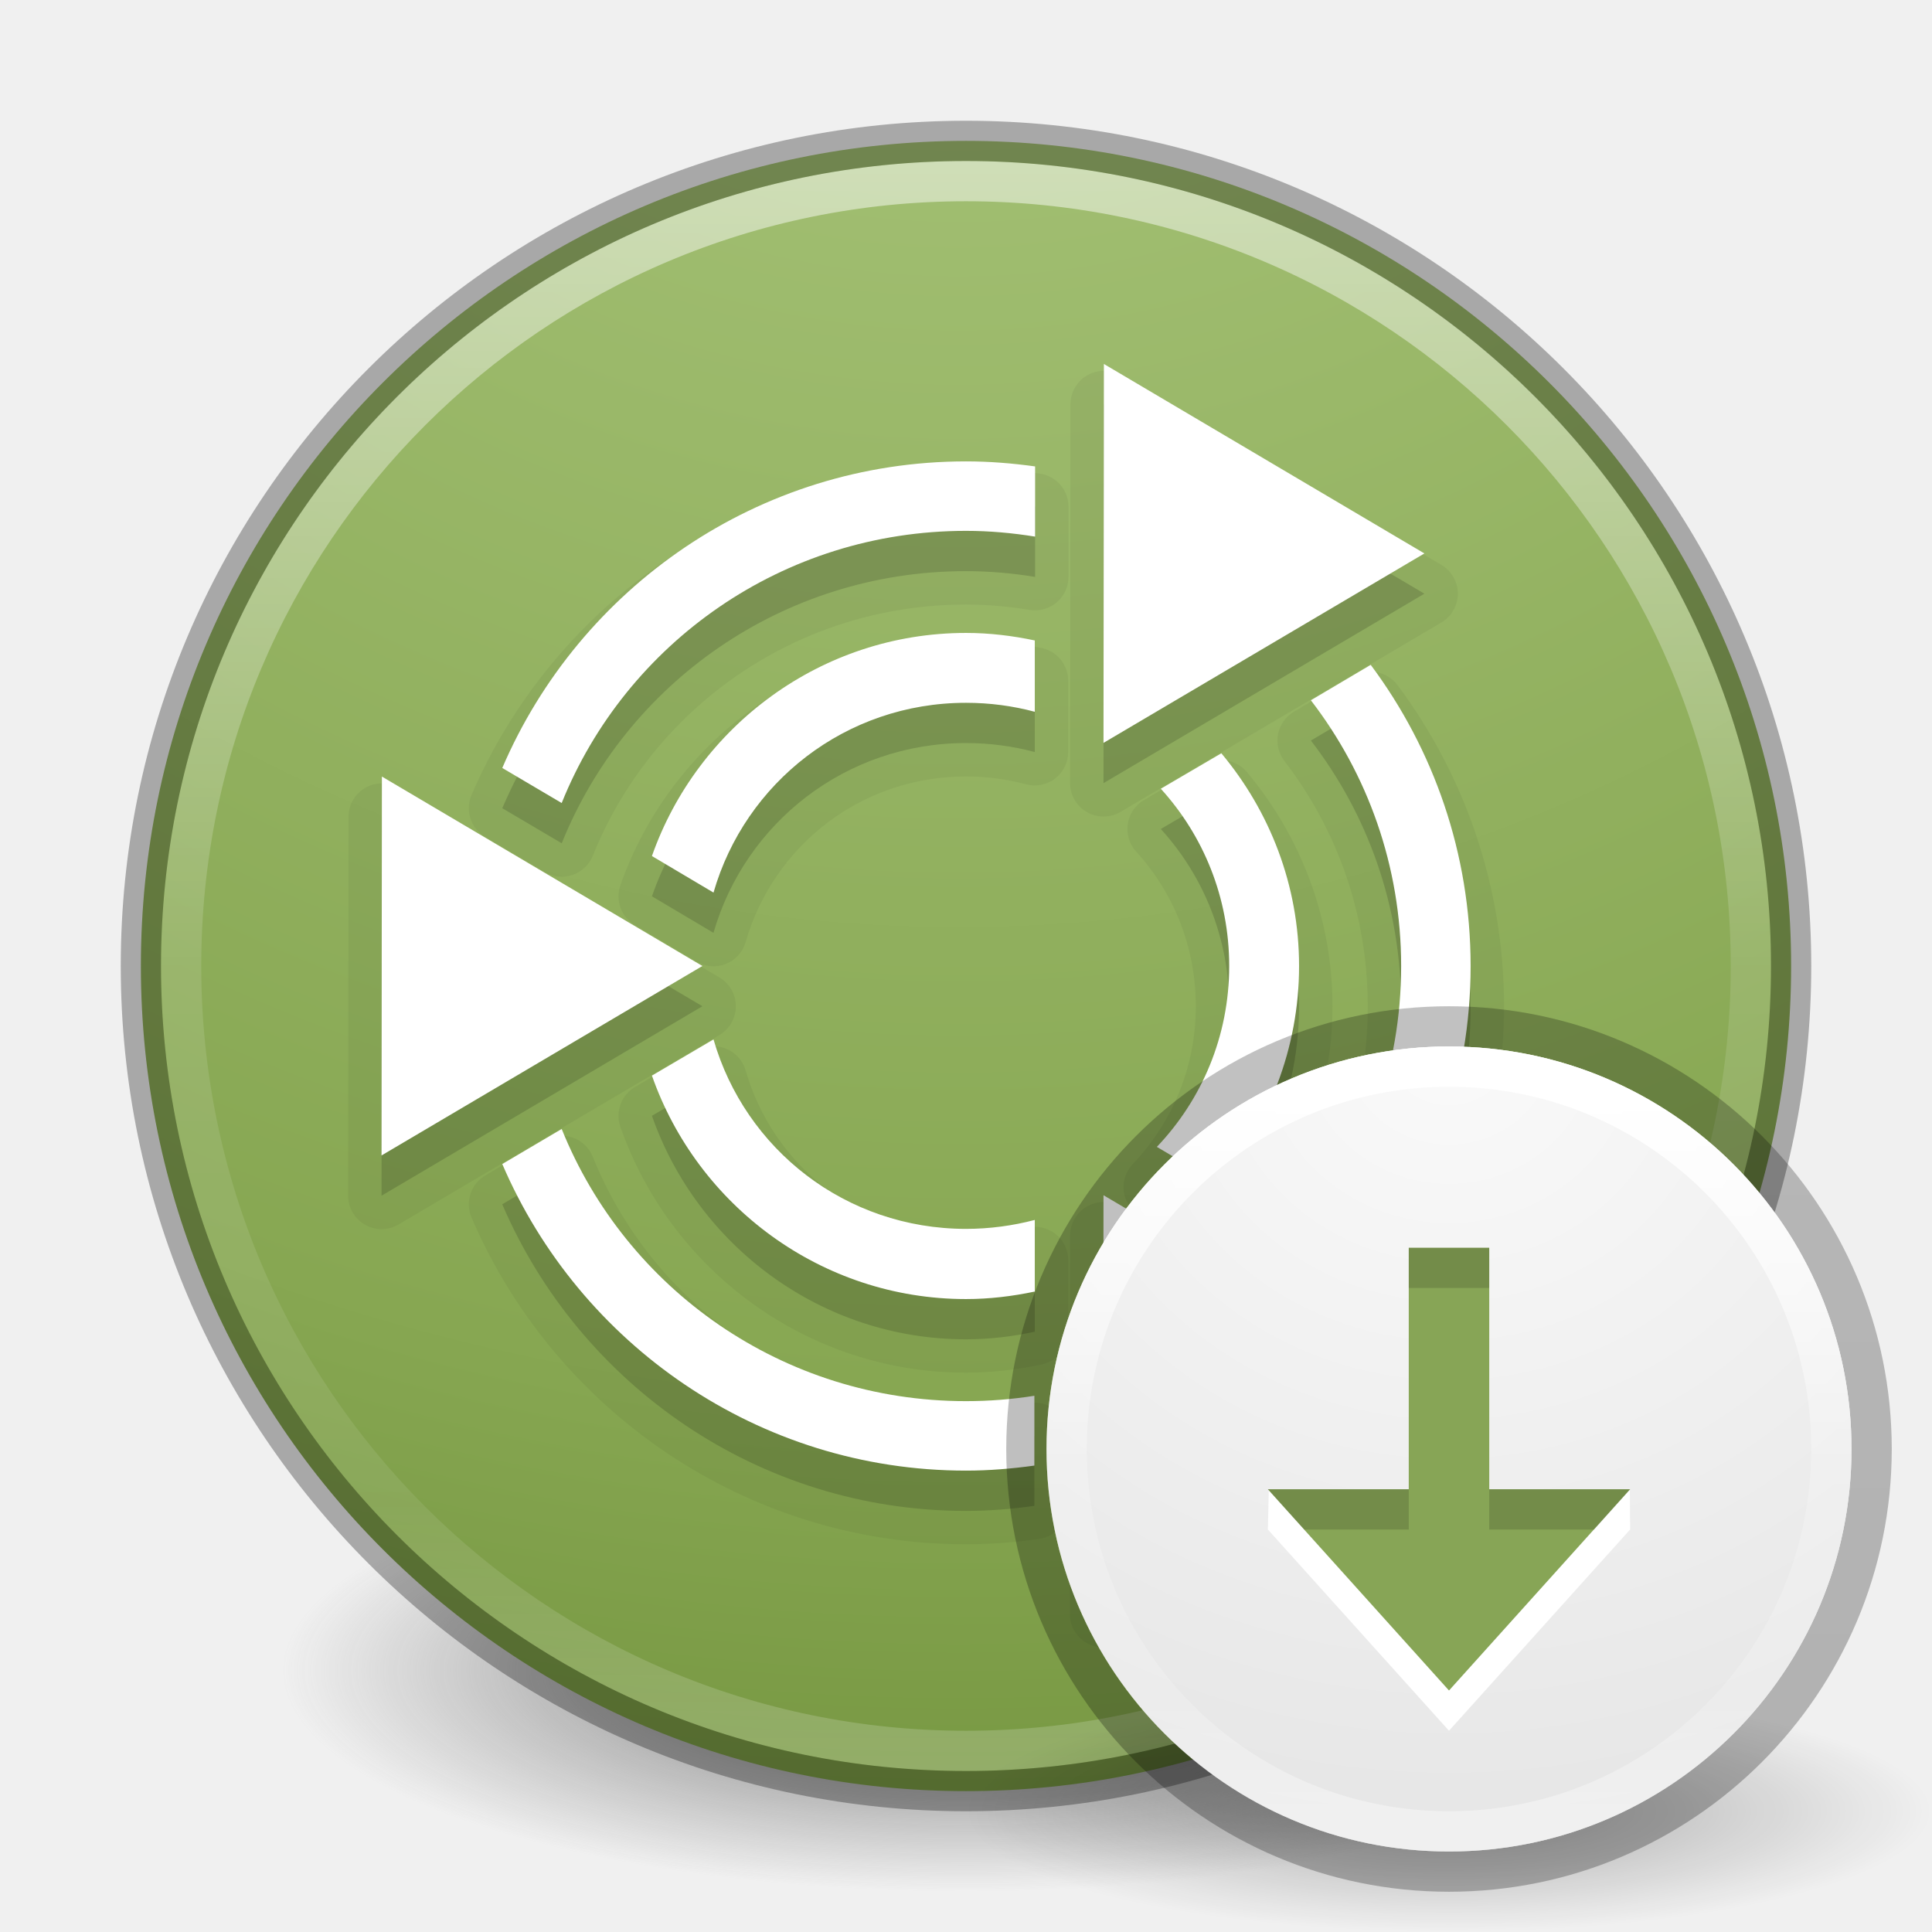
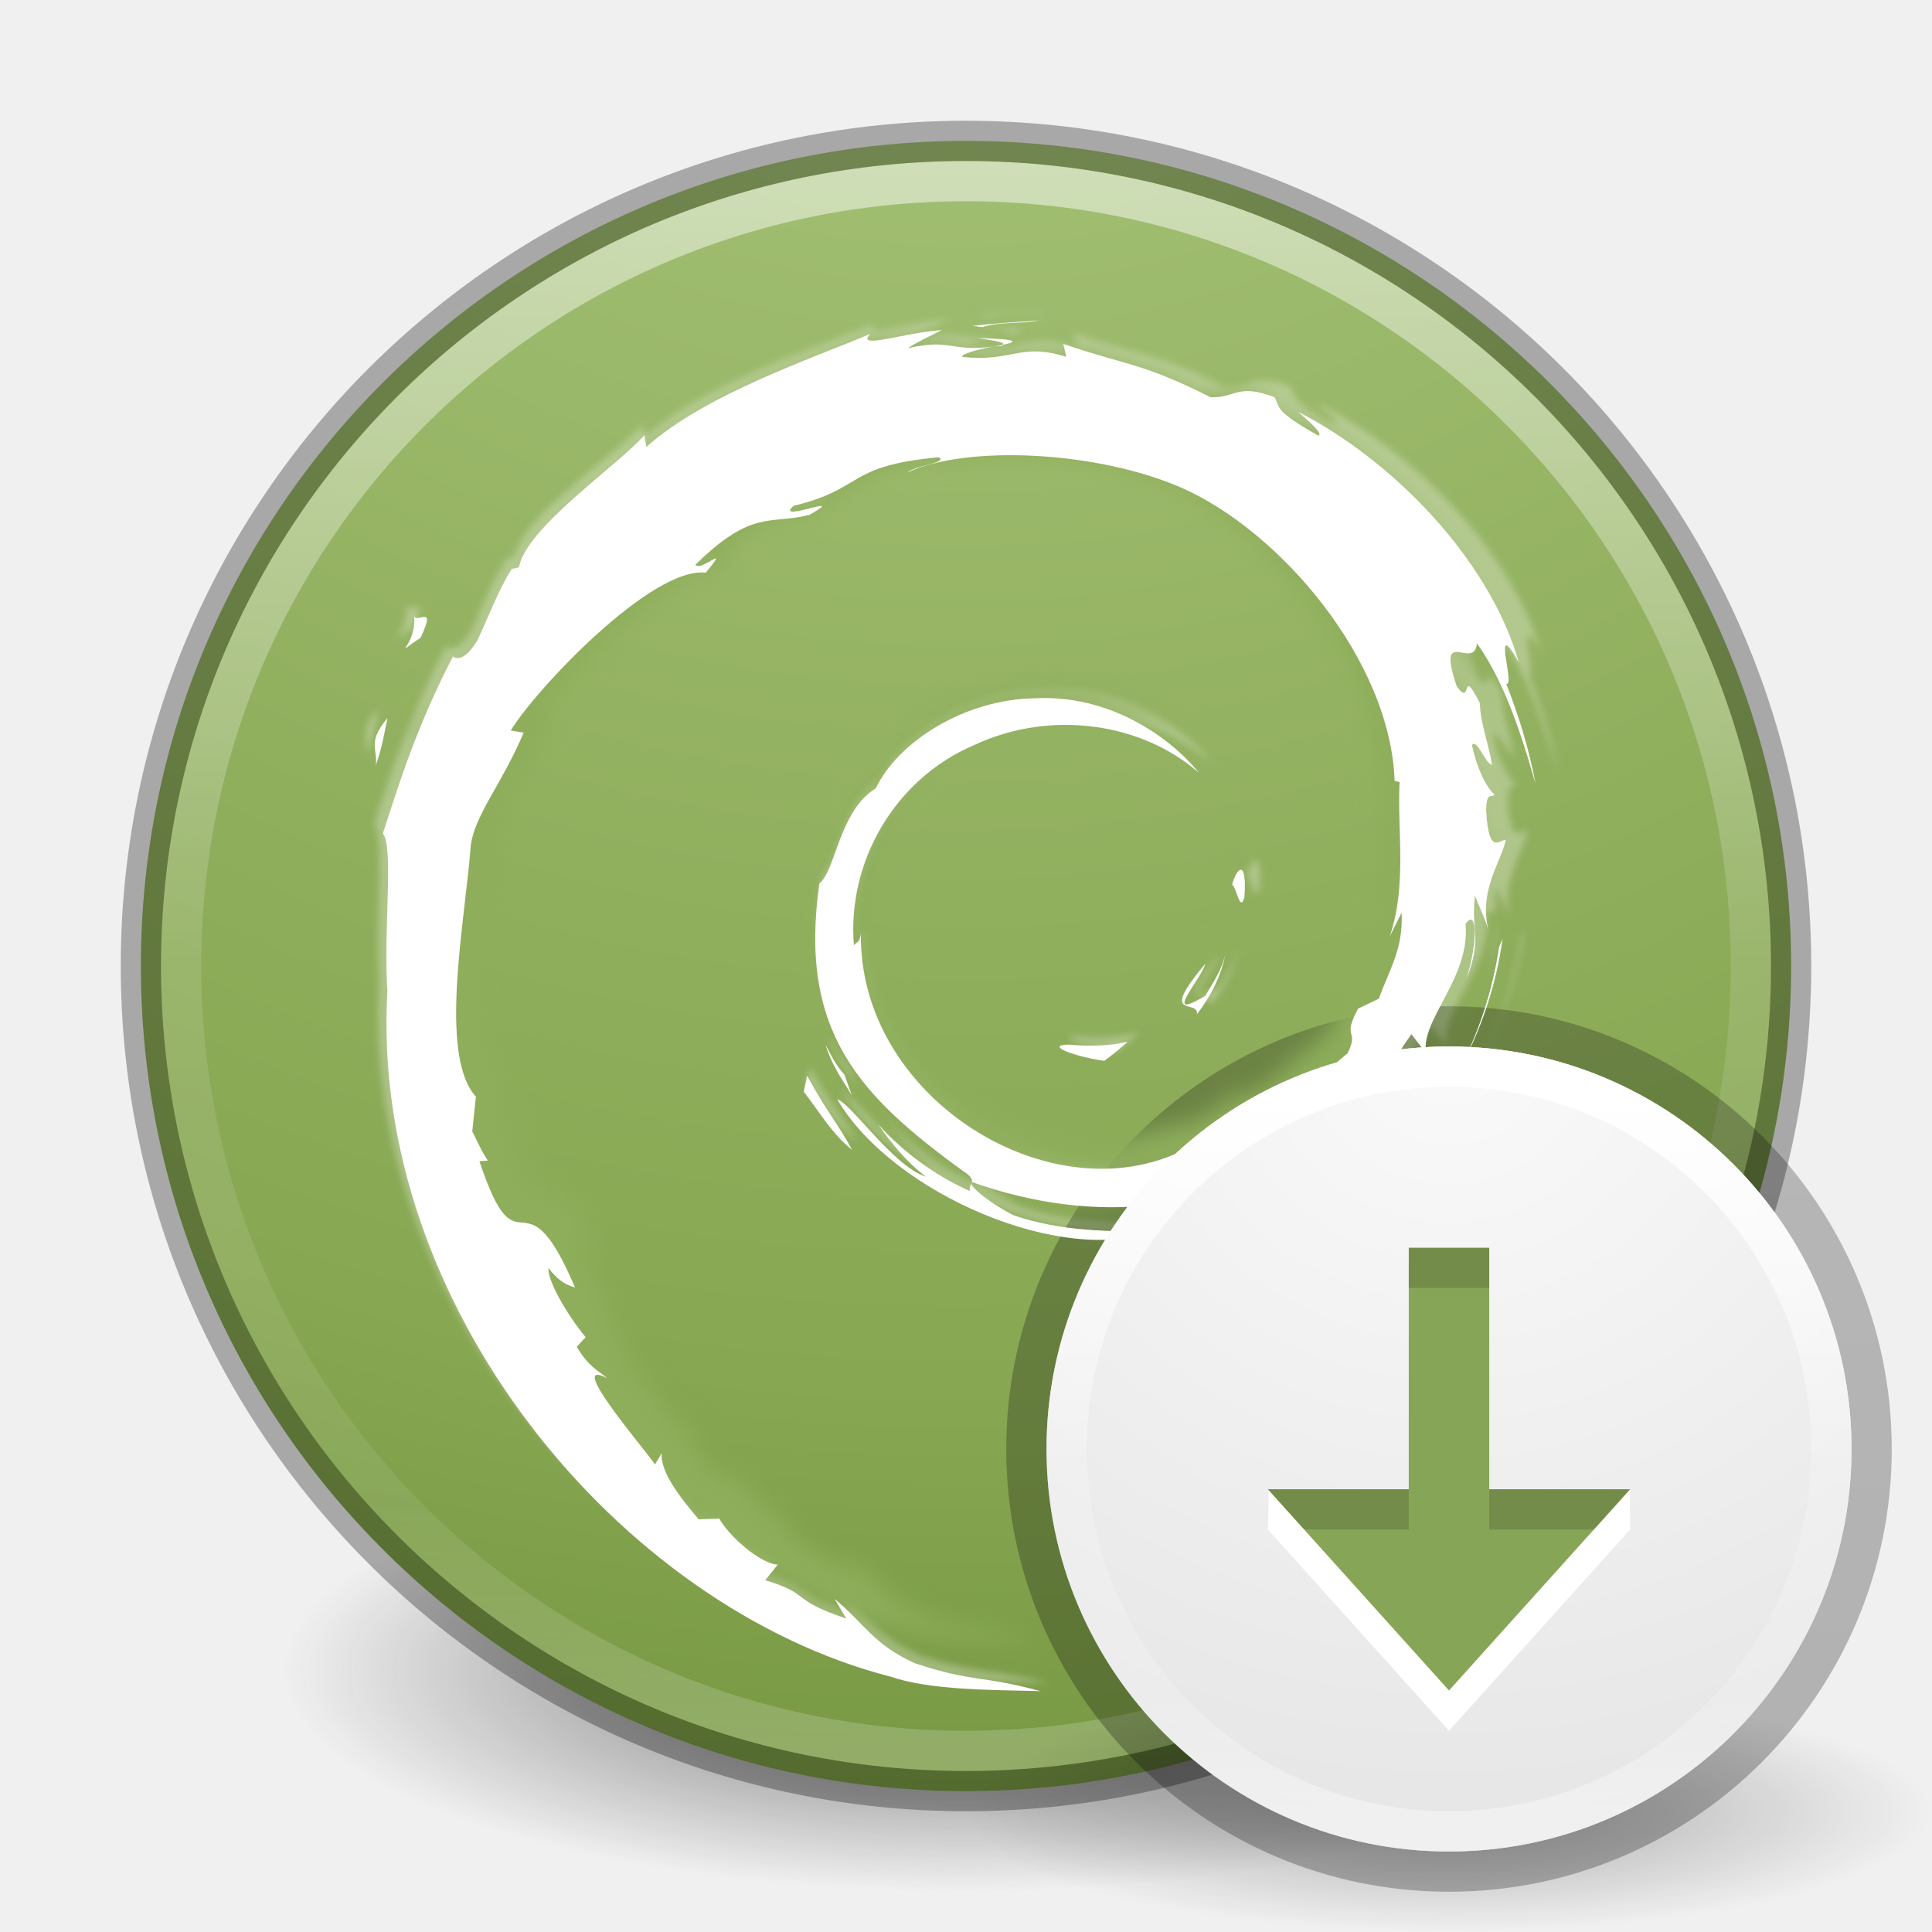
<svg xmlns="http://www.w3.org/2000/svg" xmlns:xlink="http://www.w3.org/1999/xlink" id="svg4031" height="48" width="48" version="1.1">
  <defs id="defs4033">
    <linearGradient id="linearGradient3820-7-2-1">
      <stop offset="0" style="stop-color:#3d3d3d;stop-opacity:1" id="stop3822-2-6-3" />
      <stop offset="0.5" style="stop-color:#686868;stop-opacity:0.498" id="stop3864-8-7-7" />
      <stop offset="1" style="stop-color:#686868;stop-opacity:0" id="stop3824-1-2-5" />
    </linearGradient>
    <radialGradient gradientTransform="matrix(0.2708338,0,0,0.08762273,-2.855072,25.18723)" gradientUnits="userSpaceOnUse" xlink:href="#linearGradient3820-7-2-1" id="radialGradient3018" fy="186.171" fx="99.157" r="62.769" cy="186.171" cx="99.157" />
    <linearGradient id="linearGradient4011-7">
      <stop offset="0" style="stop-color:#ffffff;stop-opacity:1" id="stop4013-4" />
      <stop offset="0.508" style="stop-color:#ffffff;stop-opacity:0.235" id="stop4015-61" />
      <stop offset="0.835" style="stop-color:#ffffff;stop-opacity:0.157" id="stop4017-2" />
      <stop offset="1" style="stop-color:#ffffff;stop-opacity:0.392" id="stop4019-2" />
    </linearGradient>
    <linearGradient id="linearGradient8838-4">
      <stop offset="0" style="stop-color:#000000;stop-opacity:1" id="stop8840-4" />
      <stop offset="1" style="stop-color:#000000;stop-opacity:0" id="stop8842-8" />
    </linearGradient>
    <linearGradient gradientTransform="matrix(0.5135135,0,0,0.5135135,-0.836132,22.97872)" gradientUnits="userSpaceOnUse" xlink:href="#linearGradient4011-7" id="linearGradient3741" y2="42.884" x2="71.204" y1="7.831" x1="71.204" />
    <radialGradient gradientTransform="matrix(1.129412,0,0,0.2823525,-34.72941,43.69412)" gradientUnits="userSpaceOnUse" xlink:href="#linearGradient8838-4" id="radialGradient3748" fy="4.625" fx="62.625" r="10.625" cy="4.625" cx="62.625" />
    <linearGradient id="linearGradient4632-92-3-0-8-1-6-6">
      <stop offset="0" style="stop-color:#fafafa;stop-opacity:1" id="stop4634-68-8-0-2-9-1-1" />
      <stop offset="1" style="stop-color:#e1e1e1;stop-opacity:1" id="stop4636-8-21-7-1-4-9-4" />
    </linearGradient>
    <radialGradient xlink:href="#linearGradient4632-92-3-0-8-1-6-6" id="radialGradient3398" gradientUnits="userSpaceOnUse" gradientTransform="matrix(0,1.218944,-1.289497,-3.3177771e-8,46.89601,18.35099)" cx="6.275" cy="8.45" fx="6.275" fy="8.45" r="20" />
    <linearGradient xlink:href="#linearGradient3104-8-8-97-4-6-2-0-1-4-0-5-8-3-9-1" id="linearGradient4200-6" gradientUnits="userSpaceOnUse" gradientTransform="matrix(0.8074983,0,0,0.833744,113.0116,-2.35899)" x1="-95.838" y1="54.2" x2="-95.838" y2="5.176" />
    <linearGradient id="linearGradient3104-8-8-97-4-6-2-0-1-4-0-5-8-3-9-1">
      <stop offset="0" style="stop-color:#000000;stop-opacity:0.322" id="stop3106-5-4-3-5-0-1-61-9-2-7-3-3-2-6-9" />
      <stop offset="1" style="stop-color:#000000;stop-opacity:0.278" id="stop3108-4-3-7-8-2-4-01-9-9-0-6-4-3-7-7" />
    </linearGradient>
    <linearGradient id="linearGradient4011-8">
      <stop id="stop4013-9" style="stop-color:#ffffff;stop-opacity:1" offset="0" />
      <stop id="stop4015-2" style="stop-color:#ffffff;stop-opacity:0.235" offset="0.508" />
      <stop id="stop4017-28" style="stop-color:#ffffff;stop-opacity:0.157" offset="0.835" />
      <stop id="stop4019-23" style="stop-color:#ffffff;stop-opacity:0.392" offset="1" />
    </linearGradient>
    <linearGradient y2="44.341" x2="71.204" y1="6.238" x1="71.204" gradientTransform="matrix(1.054054,0,0,1.054054,-51.611,-2.727901)" gradientUnits="userSpaceOnUse" id="linearGradient3540" xlink:href="#linearGradient4011-8" />
    <radialGradient r="20" fy="8.501" fx="1.401" cy="8.501" cx="1.401" gradientTransform="matrix(0,3.328942,-3.521623,-9.060867e-8,53.75701,-15.98774)" gradientUnits="userSpaceOnUse" id="radialGradient3543" xlink:href="#radialGradient2444" />
    <radialGradient r="23.097" gradientTransform="matrix(1.5647,-9.5143e-8,6.1772e-8,1.0159,-59.14917,8.1461)" cx="63.969" cy="14.113" gradientUnits="userSpaceOnUse" id="radialGradient2444">
      <stop offset="0" style="stop-color:#ADC980" id="stop3618" />
      <stop offset="0.688" style="stop-color:#87A752" id="stop3270" />
      <stop offset="1" style="stop-color:#688933" id="stop3620" />
    </radialGradient>
+     <filter style="color-interpolation-filters:sRGB" id="filter1449" x="-0.007" width="1.013" y="-0.005" height="1.011">
+       <feGaussianBlur stdDeviation="0.037" id="feGaussianBlur1451" />
+     </filter>
+     <filter style="color-interpolation-filters:sRGB" id="filter1501" x="-0.027" width="1.053" y="-0.022" height="1.044">
+       <feGaussianBlur stdDeviation="0.149" id="feGaussianBlur1503" />
+     </filter>
  </defs>
  <path style="fill:url(#radialGradient3018);fill-opacity:1;stroke:none" id="path3818-0-5" d="m 41,41.5 a 17,5.5 0 1 1 -34,0 17,5.5 0 1 1 34,0 z" />
  <path style="color:#000000;fill:url(#radialGradient3543);fill-opacity:1;fill-rule:nonzero;stroke:none;stroke-width:1;marker:none;visibility:visible;display:inline;overflow:visible;enable-background:accumulate" id="path2555" d="M 24,3.5 C 12.689,3.5 3.5,12.689 3.5,24 3.5,35.311 12.689,44.5 24,44.5 35.311,44.5 44.5,35.311 44.5,24 44.5,12.689 35.311,3.5 24,3.5 z" />
  <path style="opacity:0.5;color:#000000;fill:none;stroke:url(#linearGradient3540);stroke-width:1;stroke-linecap:round;stroke-linejoin:round;stroke-miterlimit:4;stroke-opacity:1;stroke-dasharray:none;stroke-dashoffset:0;marker:none;visibility:visible;display:inline;overflow:visible;enable-background:accumulate" id="path8655-4" d="m 43.5,23.999 c 0,10.77 -8.731,19.501 -19.5,19.501 C 13.231,43.5 4.5,34.769 4.5,23.999 4.5,13.23 13.231,4.5 24,4.5 34.769,4.5 43.5,13.23 43.5,23.999 l 0,0 z" />
+   <g transform="matrix(2.197776,0,0,2.078534,0.6988631,-2139.24)" id="layer1" style="opacity:0.281;filter:url(#filter1449)">
+     <g id="g4614">
+       <g clip-path="none" id="Layer_1" transform="matrix(0.1547551,0,0,0.1514063,3.829239,1032.909)">
+         <g transform="translate(-5.1087071e-8,-1.5004977e-4)" id="g7">
+           <path d="m 51.986,57.297 c -1.797,0.025 0.34,0.926 2.686,1.287 0.648,-0.506 1.236,-1.018 1.76,-1.516 -1.461,0.358 -2.948,0.366 -4.446,0.229" id="path9-3" style="fill:#ffffff" />
+           <path d="m 61.631,54.893 c 1.07,-1.477 1.85,-3.094 2.125,-4.766 -0.24,1.192 -0.887,2.221 -1.496,3.307 -3.359,2.115 -0.316,-1.256 -0.002,-2.537 -3.612,4.546 -0.496,2.726 -0.627,3.996" id="path11" style="fill:#ffffff" />
+           <path d="m 65.191,45.629 c 0.217,-3.236 -0.637,-2.213 -0.924,-0.978 0.335,0.174 0.6,2.281 0.924,0.978" id="path13" style="fill:#ffffff" />
+           <path d="m 45.172,1.399 c 0.959,0.172 2.072,0.304 1.916,0.533 1.049,-0.23 1.287,-0.442 -1.916,-0.533" id="path15" style="fill:#ffffff" />
+           <path d="M 47.088,1.932 46.41,2.072 47.041,2.016 47.088,1.932" id="path17" style="fill:#ffffff" />
+           <path d="m 76.992,46.856 c 0.107,2.906 -0.85,4.316 -1.713,6.812 l -1.553,0.776 c -1.271,2.468 0.123,1.567 -0.787,3.53 -1.984,1.764 -6.021,5.52 -7.313,5.863 -0.943,-0.021 0.639,-1.113 0.846,-1.541 -2.656,1.824 -2.131,2.738 -6.193,3.846 L 60.16,65.878 C 50.142,70.591 36.226,61.251 36.409,48.507 c -0.107,0.809 -0.304,0.607 -0.526,0.934 -0.517,-6.557 3.028,-13.143 9.007,-15.832 5.848,-2.895 12.704,-1.707 16.893,2.197 -2.301,-3.014 -6.881,-6.209 -12.309,-5.91 -5.317,0.084 -10.291,3.463 -11.951,7.131 -2.724,1.715 -3.04,6.611 -4.227,7.507 -1.597,11.737 3.004,16.808 10.787,22.773 1.225,0.826 0.345,0.951 0.511,1.58 -2.586,-1.211 -4.954,-3.039 -6.901,-5.277 1.033,1.512 2.148,2.982 3.589,4.137 -2.438,-0.826 -5.695,-5.908 -6.646,-6.115 4.203,7.525 17.052,13.197 23.78,10.383 -3.113,0.115 -7.068,0.064 -10.566,-1.229 -1.469,-0.756 -3.467,-2.322 -3.11,-2.615 9.182,3.43 18.667,2.598 26.612,-3.771 2.021,-1.574 4.229,-4.252 4.867,-4.289 -0.961,1.445 0.164,0.695 -0.574,1.971 2.014,-3.248 -0.875,-1.322 2.082,-5.609 l 1.092,1.504 c -0.406,-2.696 3.348,-5.97 2.967,-10.234 0.861,-1.304 0.961,1.403 0.047,4.403 1.268,-3.328 0.334,-3.863 0.66,-6.609 0.352,0.923 0.814,1.904 1.051,2.878 -0.826,-3.216 0.848,-5.416 1.262,-7.285 -0.408,-0.181 -1.275,1.422 -1.473,-2.377 0.029,-1.65 0.459,-0.865 0.625,-1.271 -0.324,-0.186 -1.174,-1.451 -1.691,-3.877 0.375,-0.57 1.002,1.478 1.512,1.562 -0.328,-1.929 -0.893,-3.4 -0.916,-4.88 -1.49,-3.114 -0.527,0.415 -1.736,-1.337 -1.586,-4.947 1.316,-1.148 1.512,-3.396 2.404,3.483 3.775,8.881 4.404,11.117 -0.48,-2.726 -1.256,-5.367 -2.203,-7.922 0.73,0.307 -1.176,-5.609 0.949,-1.691 C 83.519,18.706 76.074,10.902 69.225,7.24 70.063,8.007 71.121,8.97 70.741,9.121 67.335,7.093 67.934,6.935 67.446,6.078 64.671,4.949 64.489,6.169 62.651,6.08 57.421,3.306 56.413,3.601 51.6,1.863 l 0.219,1.023 c -3.465,-1.154 -4.037,0.438 -7.782,0.004 -0.228,-0.178 1.2,-0.644 2.375,-0.815 -3.35,0.442 -3.193,-0.66 -6.471,0.122 0.808,-0.567 1.662,-0.942 2.524,-1.424 -2.732,0.166 -6.522,1.59 -5.352,0.295 -4.456,1.988 -12.37,4.779 -16.811,8.943 l -0.14,-0.933 c -2.035,2.443 -8.874,7.296 -9.419,10.46 l -0.544,0.127 c -1.059,1.793 -1.744,3.825 -2.584,5.67 -1.385,2.36 -2.03,0.908 -1.833,1.278 -2.724,5.523 -4.077,10.164 -5.246,13.97 0.833,1.245 0.02,7.495 0.335,12.497 -1.368,24.704 17.338,48.69 37.785,54.228 2.997,1.072 7.454,1.031 11.245,1.141 -4.473,-1.279 -5.051,-0.678 -9.408,-2.197 -3.143,-1.48 -3.832,-3.17 -6.058,-5.102 l 0.881,1.557 c -4.366,-1.545 -2.539,-1.912 -6.091,-3.037 l 0.941,-1.229 C 28.751,98.334 26.418,96.056 25.78,94.795 l -1.548,0.061 c -1.86,-2.295 -2.851,-3.949 -2.779,-5.23 l -0.5,0.891 c -0.567,-0.973 -6.843,-8.607 -3.587,-6.83 -0.605,-0.553 -1.409,-0.9 -2.281,-2.484 l 0.663,-0.758 c -1.567,-2.016 -2.884,-4.6 -2.784,-5.461 0.836,1.129 1.416,1.34 1.99,1.533 -3.957,-9.818 -4.179,-0.541 -7.176,-9.994 L 8.412,66.472 C 7.926,65.74 7.631,64.945 7.24,64.165 l 0.276,-2.75 C 4.667,58.121 6.719,47.409 7.13,41.534 7.415,39.145 9.508,36.602 11.1,32.614 l -0.97,-0.167 c 1.854,-3.234 10.586,-12.988 14.63,-12.486 1.959,-2.461 -0.389,-0.009 -0.772,-0.629 4.303,-4.453 5.656,-3.146 8.56,-3.947 3.132,-1.859 -2.688,0.725 -1.203,-0.709 5.414,-1.383 3.837,-3.144 10.9,-3.846 0.745,0.424 -1.729,0.655 -2.35,1.205 4.511,-2.207 14.275,-1.705 20.617,1.225 7.359,3.439 15.627,13.605 15.953,23.17 l 0.371,0.1 c -0.188,3.802 0.582,8.199 -0.752,12.238 l 0.908,-1.912" id="path19" style="fill:#ffffff" />
+           <path d="m 32.372,59.764 -0.252,1.26 c 1.181,1.604 2.118,3.342 3.626,4.596 -1.085,-2.118 -1.891,-2.993 -3.374,-5.856" id="path21" style="fill:#ffffff" />
+           <path d="m 35.164,59.654 c -0.625,-0.691 -0.995,-1.523 -1.409,-2.352 0.396,1.457 1.207,2.709 1.962,3.982 l -0.553,-1.63" id="path23" style="fill:#ffffff" />
+           <path d="m 84.568,48.916 -0.264,0.662 c -0.484,3.438 -1.529,6.84 -3.131,9.994 1.77,-3.328 2.915,-6.968 3.395,-10.656" id="path25" style="fill:#ffffff" />
+           <path d="M 45.527,0.537 C 46.742,0.092 48.514,0.293 49.803,0 48.123,0.141 46.451,0.225 44.8,0.438 l 0.727,0.099" id="path27" style="fill:#ffffff" />
+           <path d="m 2.872,23.219 c 0.28,2.592 -1.95,3.598 0.494,1.889 1.31,-2.951 -0.512,-0.815 -0.494,-1.889" id="path29" style="fill:#ffffff" />
+           <path d="M 0,35.215 C 0.563,33.487 0.665,32.449 0.88,31.449 -0.676,33.438 0.164,33.862 0,35.215" id="path31" style="fill:#ffffff" />
+         </g>
+       </g>
+     </g>
+   </g>
  <path style="opacity:0.3;color:#000000;fill:none;fill-opacity:1;fill-rule:nonzero;stroke:#000000;stroke-width:1;stroke-linecap:round;stroke-linejoin:round;stroke-miterlimit:4;stroke-opacity:1;stroke-dasharray:none;stroke-dashoffset:0;marker:none;visibility:visible;display:inline;overflow:visible;enable-background:accumulate;clip-rule:nonzero;isolation:auto;mix-blend-mode:normal;color-interpolation:sRGB;color-interpolation-filters:linearRGB;solid-color:#000000;solid-opacity:1;filter-blend-mode:normal;filter-gaussianBlur-deviation:0;color-rendering:auto;image-rendering:auto;shape-rendering:auto;text-rendering:auto" id="path2555-6-0" d="M 24,3.5 C 12.689,3.5 3.5,12.689 3.5,24 3.5,35.311 12.689,44.5 24,44.5 35.311,44.5 44.5,35.311 44.5,24 44.5,12.689 35.311,3.5 24,3.5 z" />
-   <path style="color:#000000;font-style:normal;font-variant:normal;font-weight:normal;font-stretch:normal;font-size:medium;line-height:normal;font-family:Sans;-inkscape-font-specification:Sans;text-indent:0;text-align:start;text-decoration:none;text-decoration-line:none;letter-spacing:normal;word-spacing:normal;text-transform:none;direction:ltr;block-progression:tb;writing-mode:lr-tb;baseline-shift:baseline;text-anchor:start;clip-rule:nonzero;display:inline;overflow:visible;visibility:visible;opacity:0.05;isolation:auto;mix-blend-mode:normal;color-interpolation:sRGB;color-interpolation-filters:linearRGB;solid-color:#000000;solid-opacity:1;fill:#000000;fill-opacity:1;fill-rule:nonzero;stroke:none;stroke-width:1;stroke-linecap:butt;stroke-linejoin:miter;stroke-miterlimit:4;stroke-dasharray:none;stroke-dashoffset:0;stroke-opacity:1;marker:none;color-rendering:auto;image-rendering:auto;shape-rendering:auto;text-rendering:auto;enable-background:accumulate" id="path4844" d="m 27.453,9.213 a 0.831,0.831 0 0 0 -0.857,0.83 l -0.01,9.414 a 0.831,0.831 0 0 0 1.252,0.715 l 7.973,-4.707 a 0.831,0.831 0 0 0 0,-1.43 L 27.848,9.328 A 0.831,0.831 0 0 0 27.453,9.213 Z M 24,11.633 c -5.5,0 -10.24,3.351 -12.285,8.119 a 0.831,0.831 0 0 0 0.342,1.043 l 1.477,0.871 a 0.831,0.831 0 0 0 1.193,-0.404 C 16.2,17.599 19.786,15.02 24,15.02 c 0.536,0 1.063,0.049 1.584,0.133 a 0.831,0.831 0 0 0 0.963,-0.82 l 0,-1.744 A 0.831,0.831 0 0 0 25.83,11.766 C 25.237,11.683 24.629,11.633 24,11.633 Z m 0,4.262 c -3.954,0 -7.339,2.55 -8.586,6.098 a 0.831,0.831 0 0 0 0.359,0.99 l 1.529,0.908 A 0.831,0.831 0 0 0 18.525,23.406 C 19.211,21.025 21.377,19.291 24,19.291 c 0.519,0 1.019,0.068 1.494,0.195 a 0.831,0.831 0 0 0 1.045,-0.803 l 0,-1.771 a 0.831,0.831 0 0 0 -0.658,-0.812 C 25.281,15.972 24.651,15.895 24,15.895 Z M 34.08,16.688 a 0.831,0.831 0 0 0 -0.449,0.115 l -1.486,0.881 a 0.831,0.831 0 0 0 -0.234,1.223 c 1.297,1.684 2.07,3.792 2.07,6.094 0,2.346 -0.802,4.484 -2.145,6.184 a 0.831,0.831 0 0 0 0.229,1.23 l 1.486,0.881 a 0.831,0.831 0 0 0 1.084,-0.211 C 36.344,30.839 37.367,28.03 37.367,25 c 0,-2.983 -0.984,-5.75 -2.646,-7.979 A 0.831,0.831 0 0 0 34.08,16.688 Z m -3.758,2.197 a 0.831,0.831 0 0 0 -0.398,0.113 l -1.504,0.881 a 0.831,0.831 0 0 0 -0.195,1.275 c 0.923,1.014 1.484,2.353 1.484,3.846 0,1.535 -0.596,2.901 -1.568,3.922 a 0.831,0.831 0 0 0 0.18,1.287 l 1.521,0.898 a 0.831,0.831 0 0 0 1.051,-0.172 C 32.267,29.341 33.105,27.258 33.105,25 c 0,-2.209 -0.806,-4.241 -2.125,-5.818 A 0.831,0.831 0 0 0 30.322,18.885 Z M 9.516,19.463 a 0.831,0.831 0 0 0 -0.857,0.83 l -0.01,9.414 a 0.831,0.831 0 0 0 1.252,0.715 l 7.973,-4.707 a 0.831,0.831 0 0 0 0,-1.43 L 9.91,19.578 A 0.831,0.831 0 0 0 9.516,19.463 Z m 8.203,6.531 a 0.831,0.831 0 0 0 -0.412,0.113 l -1.529,0.898 a 0.831,0.831 0 0 0 -0.365,0.992 c 1.244,3.551 4.631,6.107 8.588,6.107 0.651,0 1.281,-0.078 1.881,-0.205 a 0.831,0.831 0 0 0 0.658,-0.812 l 0,-1.779 A 0.831,0.831 0 0 0 25.498,30.506 C 25.018,30.632 24.517,30.701 24,30.701 c -2.624,0 -4.789,-1.728 -5.475,-4.107 A 0.831,0.831 0 0 0 17.719,25.994 Z m -3.773,2.225 a 0.831,0.831 0 0 0 -0.412,0.115 l -1.477,0.871 a 0.831,0.831 0 0 0 -0.342,1.043 c 2.045,4.768 6.785,8.119 12.285,8.119 0.623,0 1.229,-0.051 1.814,-0.133 a 0.831,0.831 0 0 0 0.715,-0.822 l 0,-1.734 A 0.831,0.831 0 0 0 25.57,34.857 C 25.058,34.938 24.537,34.98 24,34.98 c -4.214,0 -7.8,-2.579 -9.273,-6.242 a 0.831,0.831 0 0 0 -0.781,-0.52 z m 13.498,1.646 a 0.831,0.831 0 0 0 -0.857,0.83 l -0.008,9.404 a 0.831,0.831 0 0 0 1.252,0.715 l 7.973,-4.707 a 0.831,0.831 0 0 0 0,-1.43 l -7.965,-4.697 a 0.831,0.831 0 0 0 -0.395,-0.115 z" />
-   <path style="color:#000000;font-style:normal;font-variant:normal;font-weight:normal;font-stretch:normal;font-size:medium;line-height:normal;font-family:Sans;-inkscape-font-specification:Sans;text-indent:0;text-align:start;text-decoration:none;text-decoration-line:none;letter-spacing:normal;word-spacing:normal;text-transform:none;direction:ltr;block-progression:tb;writing-mode:lr-tb;baseline-shift:baseline;text-anchor:start;display:inline;overflow:visible;visibility:visible;fill:#000000;fill-opacity:1;stroke:none;stroke-width:1;marker:none;enable-background:accumulate;clip-rule:nonzero;opacity:0.15;isolation:auto;mix-blend-mode:normal;color-interpolation:sRGB;color-interpolation-filters:linearRGB;solid-color:#000000;solid-opacity:1;fill-rule:nonzero;stroke-linecap:butt;stroke-linejoin:miter;stroke-miterlimit:4;stroke-dasharray:none;stroke-dashoffset:0;stroke-opacity:1;filter-blend-mode:normal;filter-gaussianBlur-deviation:0;color-rendering:auto;image-rendering:auto;shape-rendering:auto;text-rendering:auto" d="m 27.426,10.043 -0.01,9.414 7.973,-4.707 -7.963,-4.707 z M 24,12.463 c -5.162,0 -9.604,3.146 -11.521,7.617 l 1.477,0.871 C 15.553,16.98 19.446,14.19 24,14.19 c 0.586,0 1.158,0.052 1.717,0.143 l 0,-1.744 C 25.155,12.51 24.584,12.463 24,12.463 Z M 24,16.725 c -3.596,0 -6.671,2.322 -7.803,5.543 l 1.529,0.908 C 18.512,20.448 21.01,18.461 24,18.461 c 0.591,0 1.164,0.077 1.709,0.223 l 0,-1.771 C 25.157,16.795 24.585,16.725 24,16.725 Z m 10.055,0.793 -1.486,0.881 c 1.405,1.824 2.242,4.113 2.242,6.602 0,2.536 -0.868,4.859 -2.322,6.699 l 1.486,0.881 c 1.604,-2.107 2.562,-4.736 2.562,-7.58 0,-2.8 -0.923,-5.392 -2.482,-7.482 z m -3.711,2.197 -1.504,0.881 c 1.056,1.161 1.699,2.702 1.699,4.404 0,1.752 -0.685,3.326 -1.797,4.494 l 1.521,0.898 c 1.25,-1.451 2.012,-3.34 2.012,-5.393 0,-2.007 -0.73,-3.848 -1.932,-5.285 z M 9.488,20.293 9.479,29.707 17.451,25 9.488,20.293 Z m 8.238,6.531 -1.529,0.898 c 1.13,3.225 4.204,5.553 7.803,5.553 0.585,0 1.157,-0.07 1.709,-0.188 l 0,-1.779 C 25.164,31.452 24.591,31.532 24,31.532 c -2.99,0 -5.488,-1.981 -6.273,-4.707 z m -3.771,2.225 -1.477,0.871 C 14.396,34.391 18.838,37.538 24,37.538 c 0.577,0 1.144,-0.048 1.699,-0.125 l 0,-1.734 c -0.554,0.087 -1.119,0.133 -1.699,0.133 -4.554,0 -8.447,-2.79 -10.045,-6.762 z m 13.461,1.646 -0.008,9.404 7.973,-4.707 -7.965,-4.697 z" id="path9-6" />
-   <path style="color:#000000;font-style:normal;font-variant:normal;font-weight:normal;font-stretch:normal;font-size:medium;line-height:normal;font-family:Sans;-inkscape-font-specification:Sans;text-indent:0;text-align:start;text-decoration:none;text-decoration-line:none;letter-spacing:normal;word-spacing:normal;text-transform:none;direction:ltr;block-progression:tb;writing-mode:lr-tb;baseline-shift:baseline;text-anchor:start;display:inline;overflow:visible;visibility:visible;fill:#ffffff;fill-opacity:1;stroke:none;stroke-width:1.171;marker:none;enable-background:accumulate" d="M 27.426 9.043 L 27.416 18.457 L 35.389 13.75 L 27.426 9.043 z M 24 11.463 C 18.838 11.463 14.396 14.609 12.479 19.08 L 13.955 19.951 C 15.553 15.98 19.446 13.189 24 13.189 C 24.586 13.189 25.158 13.242 25.717 13.332 L 25.717 11.588 C 25.155 11.51 24.584 11.463 24 11.463 z M 24 15.725 C 20.404 15.725 17.329 18.047 16.197 21.268 L 17.727 22.176 C 18.512 19.447 21.01 17.461 24 17.461 C 24.591 17.461 25.164 17.538 25.709 17.684 L 25.709 15.912 C 25.157 15.795 24.585 15.725 24 15.725 z M 34.055 16.518 L 32.568 17.398 C 33.973 19.222 34.811 21.512 34.811 24 C 34.811 26.536 33.942 28.859 32.488 30.699 L 33.975 31.58 C 35.579 29.473 36.537 26.844 36.537 24 C 36.537 21.2 35.614 18.608 34.055 16.518 z M 30.344 18.715 L 28.84 19.596 C 29.896 20.757 30.539 22.298 30.539 24 C 30.539 25.752 29.854 27.326 28.742 28.494 L 30.264 29.393 C 31.514 27.942 32.275 26.053 32.275 24 C 32.275 21.993 31.545 20.152 30.344 18.715 z M 9.488 19.293 L 9.479 28.707 L 17.451 24 L 9.488 19.293 z M 17.727 25.824 L 16.197 26.723 C 17.327 29.948 20.401 32.275 24 32.275 C 24.585 32.275 25.157 32.205 25.709 32.088 L 25.709 30.309 C 25.164 30.452 24.591 30.531 24 30.531 C 21.01 30.531 18.512 28.551 17.727 25.824 z M 13.955 28.049 L 12.479 28.92 C 14.396 33.391 18.838 36.537 24 36.537 C 24.577 36.537 25.144 36.489 25.699 36.412 L 25.699 34.678 C 25.145 34.765 24.58 34.811 24 34.811 C 19.446 34.811 15.553 32.02 13.955 28.049 z M 27.416 29.695 L 27.408 39.1 L 35.381 34.393 L 27.416 29.695 z " id="path9" />
  <path style="opacity:0.3;fill:url(#radialGradient3748);fill-opacity:1;fill-rule:evenodd;stroke:none;stroke-width:1;marker:none;visibility:visible;display:inline;overflow:visible" id="path8836-2" d="m 48,45 c 0,1.657 -5.373,3 -12,3 -6.627,0 -12,-1.343 -12,-3 0,-1.657 5.373,-3 12,-3 6.627,0 12,1.343 12,3 l 0,0 z" />
  <path style="opacity:0.8;color:#000000;fill:none;fill-opacity:0;fill-rule:nonzero;stroke:url(#linearGradient4200-6);stroke-width:1;stroke-linecap:butt;stroke-linejoin:miter;stroke-miterlimit:4;stroke-opacity:1;stroke-dasharray:none;stroke-dashoffset:0;marker:none;visibility:visible;display:inline;overflow:visible;enable-background:accumulate" id="path2555-6-4" d="M 36,25.5 C 30.206,25.5 25.5,30.206 25.5,36 c 0,5.794 4.706,10.5 10.5,10.5 C 41.794,46.5 46.5,41.794 46.5,36 46.5,30.206 41.794,25.5 36,25.5 z" />
+   <g transform="matrix(2.021777,0,0,1.995325,2.527807,-2052.957)" id="layer1-6" style="fill:#8eae5b;fill-opacity:1;filter:url(#filter1501)">
+     <g id="g4614-2" style="fill:#8eae5b;fill-opacity:1">
+       <g clip-path="none" id="Layer_1-6" transform="matrix(0.1547551,0,0,0.1514063,3.829239,1032.909)" style="fill:#8eae5b;fill-opacity:1">
+         <g transform="translate(-5.1087071e-8,-1.5004977e-4)" id="g7-1" style="fill:#8eae5b;fill-opacity:1">
+           <path d="m 51.986,57.297 c -1.797,0.025 0.34,0.926 2.686,1.287 0.648,-0.506 1.236,-1.018 1.76,-1.516 -1.461,0.358 -2.948,0.366 -4.446,0.229" id="path9-3-8" style="fill:#8eae5b;fill-opacity:1" />
+           <path d="m 61.631,54.893 c 1.07,-1.477 1.85,-3.094 2.125,-4.766 -0.24,1.192 -0.887,2.221 -1.496,3.307 -3.359,2.115 -0.316,-1.256 -0.002,-2.537 -3.612,4.546 -0.496,2.726 -0.627,3.996" id="path11-7" style="fill:#8eae5b;fill-opacity:1" />
+           <path d="m 65.191,45.629 c 0.217,-3.236 -0.637,-2.213 -0.924,-0.978 0.335,0.174 0.6,2.281 0.924,0.978" id="path13-9" style="fill:#8eae5b;fill-opacity:1" />
+           <path d="m 45.172,1.399 c 0.959,0.172 2.072,0.304 1.916,0.533 1.049,-0.23 1.287,-0.442 -1.916,-0.533" id="path15-2" style="fill:#8eae5b;fill-opacity:1" />
+           <path d="M 47.088,1.932 46.41,2.072 47.041,2.016 47.088,1.932" id="path17-0" style="fill:#8eae5b;fill-opacity:1" />
+           <path d="m 76.992,46.856 c 0.107,2.906 -0.85,4.316 -1.713,6.812 l -1.553,0.776 c -1.271,2.468 0.123,1.567 -0.787,3.53 -1.984,1.764 -6.021,5.52 -7.313,5.863 -0.943,-0.021 0.639,-1.113 0.846,-1.541 -2.656,1.824 -2.131,2.738 -6.193,3.846 L 60.16,65.878 C 50.142,70.591 36.226,61.251 36.409,48.507 c -0.107,0.809 -0.304,0.607 -0.526,0.934 -0.517,-6.557 3.028,-13.143 9.007,-15.832 5.848,-2.895 12.704,-1.707 16.893,2.197 -2.301,-3.014 -6.881,-6.209 -12.309,-5.91 -5.317,0.084 -10.291,3.463 -11.951,7.131 -2.724,1.715 -3.04,6.611 -4.227,7.507 -1.597,11.737 3.004,16.808 10.787,22.773 1.225,0.826 0.345,0.951 0.511,1.58 -2.586,-1.211 -4.954,-3.039 -6.901,-5.277 1.033,1.512 2.148,2.982 3.589,4.137 -2.438,-0.826 -5.695,-5.908 -6.646,-6.115 4.203,7.525 17.052,13.197 23.78,10.383 -3.113,0.115 -7.068,0.064 -10.566,-1.229 -1.469,-0.756 -3.467,-2.322 -3.11,-2.615 9.182,3.43 18.667,2.598 26.612,-3.771 2.021,-1.574 4.229,-4.252 4.867,-4.289 -0.961,1.445 0.164,0.695 -0.574,1.971 2.014,-3.248 -0.875,-1.322 2.082,-5.609 l 1.092,1.504 c -0.406,-2.696 3.348,-5.97 2.967,-10.234 0.861,-1.304 0.961,1.403 0.047,4.403 1.268,-3.328 0.334,-3.863 0.66,-6.609 0.352,0.923 0.814,1.904 1.051,2.878 -0.826,-3.216 0.848,-5.416 1.262,-7.285 -0.408,-0.181 -1.275,1.422 -1.473,-2.377 0.029,-1.65 0.459,-0.865 0.625,-1.271 -0.324,-0.186 -1.174,-1.451 -1.691,-3.877 0.375,-0.57 1.002,1.478 1.512,1.562 -0.328,-1.929 -0.893,-3.4 -0.916,-4.88 -1.49,-3.114 -0.527,0.415 -1.736,-1.337 -1.586,-4.947 1.316,-1.148 1.512,-3.396 2.404,3.483 3.775,8.881 4.404,11.117 -0.48,-2.726 -1.256,-5.367 -2.203,-7.922 0.73,0.307 -1.176,-5.609 0.949,-1.691 C 83.519,18.706 76.074,10.902 69.225,7.24 70.063,8.007 71.121,8.97 70.741,9.121 67.335,7.093 67.934,6.935 67.446,6.078 64.671,4.949 64.489,6.169 62.651,6.08 57.421,3.306 56.413,3.601 51.6,1.863 l 0.219,1.023 c -3.465,-1.154 -4.037,0.438 -7.782,0.004 -0.228,-0.178 1.2,-0.644 2.375,-0.815 -3.35,0.442 -3.193,-0.66 -6.471,0.122 0.808,-0.567 1.662,-0.942 2.524,-1.424 -2.732,0.166 -6.522,1.59 -5.352,0.295 -4.456,1.988 -12.37,4.779 -16.811,8.943 l -0.14,-0.933 c -2.035,2.443 -8.874,7.296 -9.419,10.46 l -0.544,0.127 c -1.059,1.793 -1.744,3.825 -2.584,5.67 -1.385,2.36 -2.03,0.908 -1.833,1.278 -2.724,5.523 -4.077,10.164 -5.246,13.97 0.833,1.245 0.02,7.495 0.335,12.497 -1.368,24.704 17.338,48.69 37.785,54.228 2.997,1.072 7.454,1.031 11.245,1.141 -4.473,-1.279 -5.051,-0.678 -9.408,-2.197 -3.143,-1.48 -3.832,-3.17 -6.058,-5.102 l 0.881,1.557 c -4.366,-1.545 -2.539,-1.912 -6.091,-3.037 l 0.941,-1.229 C 28.751,98.334 26.418,96.056 25.78,94.795 l -1.548,0.061 c -1.86,-2.295 -2.851,-3.949 -2.779,-5.23 l -0.5,0.891 c -0.567,-0.973 -6.843,-8.607 -3.587,-6.83 -0.605,-0.553 -1.409,-0.9 -2.281,-2.484 l 0.663,-0.758 c -1.567,-2.016 -2.884,-4.6 -2.784,-5.461 0.836,1.129 1.416,1.34 1.99,1.533 -3.957,-9.818 -4.179,-0.541 -7.176,-9.994 L 8.412,66.472 C 7.926,65.74 7.631,64.945 7.24,64.165 l 0.276,-2.75 C 4.667,58.121 6.719,47.409 7.13,41.534 7.415,39.145 9.508,36.602 11.1,32.614 l -0.97,-0.167 c 1.854,-3.234 10.586,-12.988 14.63,-12.486 1.959,-2.461 -0.389,-0.009 -0.772,-0.629 4.303,-4.453 5.656,-3.146 8.56,-3.947 3.132,-1.859 -2.688,0.725 -1.203,-0.709 5.414,-1.383 3.837,-3.144 10.9,-3.846 0.745,0.424 -1.729,0.655 -2.35,1.205 4.511,-2.207 14.275,-1.705 20.617,1.225 7.359,3.439 15.627,13.605 15.953,23.17 l 0.371,0.1 c -0.188,3.802 0.582,8.199 -0.752,12.238 l 0.908,-1.912" id="path19-2" style="fill:#8eae5b;fill-opacity:1" />
+           <path d="m 32.372,59.764 -0.252,1.26 c 1.181,1.604 2.118,3.342 3.626,4.596 -1.085,-2.118 -1.891,-2.993 -3.374,-5.856" id="path21-3" style="fill:#8eae5b;fill-opacity:1" />
+           <path d="m 35.164,59.654 c -0.625,-0.691 -0.995,-1.523 -1.409,-2.352 0.396,1.457 1.207,2.709 1.962,3.982 l -0.553,-1.63" id="path23-7" style="fill:#8eae5b;fill-opacity:1" />
+           <path d="m 84.568,48.916 -0.264,0.662 c -0.484,3.438 -1.529,6.84 -3.131,9.994 1.77,-3.328 2.915,-6.968 3.395,-10.656" id="path25-5" style="fill:#8eae5b;fill-opacity:1" />
+           <path d="M 45.527,0.537 C 46.742,0.092 48.514,0.293 49.803,0 48.123,0.141 46.451,0.225 44.8,0.438 l 0.727,0.099" id="path27-9" style="fill:#8eae5b;fill-opacity:1" />
+           <path d="m 2.872,23.219 c 0.28,2.592 -1.95,3.598 0.494,1.889 1.31,-2.951 -0.512,-0.815 -0.494,-1.889" id="path29-2" style="fill:#8eae5b;fill-opacity:1" />
+           <path d="M 0,35.215 C 0.563,33.487 0.665,32.449 0.88,31.449 -0.676,33.438 0.164,33.862 0,35.215" id="path31-2" style="fill:#8eae5b;fill-opacity:1" />
+         </g>
+       </g>
+     </g>
+   </g>
+   <g transform="matrix(2.139109,0,0,2.074154,1.145185,-2134.453)" id="layer1-8">
+     <g id="g4614-9">
+       <g clip-path="none" id="Layer_1-7" transform="matrix(0.1547551,0,0,0.1514063,3.829239,1032.909)">
+         <g transform="translate(-5.1087071e-8,-1.5004977e-4)" id="g7-3">
+           <path d="m 51.986,57.297 c -1.797,0.025 0.34,0.926 2.686,1.287 0.648,-0.506 1.236,-1.018 1.76,-1.516 -1.461,0.358 -2.948,0.366 -4.446,0.229" id="path9-3-6" style="fill:#ffffff" />
+           <path d="m 61.631,54.893 c 1.07,-1.477 1.85,-3.094 2.125,-4.766 -0.24,1.192 -0.887,2.221 -1.496,3.307 -3.359,2.115 -0.316,-1.256 -0.002,-2.537 -3.612,4.546 -0.496,2.726 -0.627,3.996" id="path11-1" style="fill:#ffffff" />
+           <path d="m 65.191,45.629 c 0.217,-3.236 -0.637,-2.213 -0.924,-0.978 0.335,0.174 0.6,2.281 0.924,0.978" id="path13-2" style="fill:#ffffff" />
+           <path d="m 45.172,1.399 c 0.959,0.172 2.072,0.304 1.916,0.533 1.049,-0.23 1.287,-0.442 -1.916,-0.533" id="path15-9" style="fill:#ffffff" />
+           <path d="M 47.088,1.932 46.41,2.072 47.041,2.016 47.088,1.932" id="path17-3" style="fill:#ffffff" />
+           <path d="m 76.992,46.856 c 0.107,2.906 -0.85,4.316 -1.713,6.812 l -1.553,0.776 c -1.271,2.468 0.123,1.567 -0.787,3.53 -1.984,1.764 -6.021,5.52 -7.313,5.863 -0.943,-0.021 0.639,-1.113 0.846,-1.541 -2.656,1.824 -2.131,2.738 -6.193,3.846 L 60.16,65.878 C 50.142,70.591 36.226,61.251 36.409,48.507 c -0.107,0.809 -0.304,0.607 -0.526,0.934 -0.517,-6.557 3.028,-13.143 9.007,-15.832 5.848,-2.895 12.704,-1.707 16.893,2.197 -2.301,-3.014 -6.881,-6.209 -12.309,-5.91 -5.317,0.084 -10.291,3.463 -11.951,7.131 -2.724,1.715 -3.04,6.611 -4.227,7.507 -1.597,11.737 3.004,16.808 10.787,22.773 1.225,0.826 0.345,0.951 0.511,1.58 -2.586,-1.211 -4.954,-3.039 -6.901,-5.277 1.033,1.512 2.148,2.982 3.589,4.137 -2.438,-0.826 -5.695,-5.908 -6.646,-6.115 4.203,7.525 17.052,13.197 23.78,10.383 -3.113,0.115 -7.068,0.064 -10.566,-1.229 -1.469,-0.756 -3.467,-2.322 -3.11,-2.615 9.182,3.43 18.667,2.598 26.612,-3.771 2.021,-1.574 4.229,-4.252 4.867,-4.289 -0.961,1.445 0.164,0.695 -0.574,1.971 2.014,-3.248 -0.875,-1.322 2.082,-5.609 l 1.092,1.504 c -0.406,-2.696 3.348,-5.97 2.967,-10.234 0.861,-1.304 0.961,1.403 0.047,4.403 1.268,-3.328 0.334,-3.863 0.66,-6.609 0.352,0.923 0.814,1.904 1.051,2.878 -0.826,-3.216 0.848,-5.416 1.262,-7.285 -0.408,-0.181 -1.275,1.422 -1.473,-2.377 0.029,-1.65 0.459,-0.865 0.625,-1.271 -0.324,-0.186 -1.174,-1.451 -1.691,-3.877 0.375,-0.57 1.002,1.478 1.512,1.562 -0.328,-1.929 -0.893,-3.4 -0.916,-4.88 -1.49,-3.114 -0.527,0.415 -1.736,-1.337 -1.586,-4.947 1.316,-1.148 1.512,-3.396 2.404,3.483 3.775,8.881 4.404,11.117 -0.48,-2.726 -1.256,-5.367 -2.203,-7.922 0.73,0.307 -1.176,-5.609 0.949,-1.691 C 83.519,18.706 76.074,10.902 69.225,7.24 70.063,8.007 71.121,8.97 70.741,9.121 67.335,7.093 67.934,6.935 67.446,6.078 64.671,4.949 64.489,6.169 62.651,6.08 57.421,3.306 56.413,3.601 51.6,1.863 l 0.219,1.023 c -3.465,-1.154 -4.037,0.438 -7.782,0.004 -0.228,-0.178 1.2,-0.644 2.375,-0.815 -3.35,0.442 -3.193,-0.66 -6.471,0.122 0.808,-0.567 1.662,-0.942 2.524,-1.424 -2.732,0.166 -6.522,1.59 -5.352,0.295 -4.456,1.988 -12.37,4.779 -16.811,8.943 l -0.14,-0.933 c -2.035,2.443 -8.874,7.296 -9.419,10.46 l -0.544,0.127 c -1.059,1.793 -1.744,3.825 -2.584,5.67 -1.385,2.36 -2.03,0.908 -1.833,1.278 -2.724,5.523 -4.077,10.164 -5.246,13.97 0.833,1.245 0.02,7.495 0.335,12.497 -1.368,24.704 17.338,48.69 37.785,54.228 2.997,1.072 7.454,1.031 11.245,1.141 -4.473,-1.279 -5.051,-0.678 -9.408,-2.197 -3.143,-1.48 -3.832,-3.17 -6.058,-5.102 l 0.881,1.557 c -4.366,-1.545 -2.539,-1.912 -6.091,-3.037 l 0.941,-1.229 C 28.751,98.334 26.418,96.056 25.78,94.795 l -1.548,0.061 c -1.86,-2.295 -2.851,-3.949 -2.779,-5.23 l -0.5,0.891 c -0.567,-0.973 -6.843,-8.607 -3.587,-6.83 -0.605,-0.553 -1.409,-0.9 -2.281,-2.484 l 0.663,-0.758 c -1.567,-2.016 -2.884,-4.6 -2.784,-5.461 0.836,1.129 1.416,1.34 1.99,1.533 -3.957,-9.818 -4.179,-0.541 -7.176,-9.994 L 8.412,66.472 C 7.926,65.74 7.631,64.945 7.24,64.165 l 0.276,-2.75 C 4.667,58.121 6.719,47.409 7.13,41.534 7.415,39.145 9.508,36.602 11.1,32.614 l -0.97,-0.167 c 1.854,-3.234 10.586,-12.988 14.63,-12.486 1.959,-2.461 -0.389,-0.009 -0.772,-0.629 4.303,-4.453 5.656,-3.146 8.56,-3.947 3.132,-1.859 -2.688,0.725 -1.203,-0.709 5.414,-1.383 3.837,-3.144 10.9,-3.846 0.745,0.424 -1.729,0.655 -2.35,1.205 4.511,-2.207 14.275,-1.705 20.617,1.225 7.359,3.439 15.627,13.605 15.953,23.17 l 0.371,0.1 c -0.188,3.802 0.582,8.199 -0.752,12.238 l 0.908,-1.912" id="path19-1" style="fill:#ffffff" />
+           <path d="m 32.372,59.764 -0.252,1.26 c 1.181,1.604 2.118,3.342 3.626,4.596 -1.085,-2.118 -1.891,-2.993 -3.374,-5.856" id="path21-9" style="fill:#ffffff" />
+           <path d="m 35.164,59.654 c -0.625,-0.691 -0.995,-1.523 -1.409,-2.352 0.396,1.457 1.207,2.709 1.962,3.982 l -0.553,-1.63" id="path23-4" style="fill:#ffffff" />
+           <path d="m 84.568,48.916 -0.264,0.662 c -0.484,3.438 -1.529,6.84 -3.131,9.994 1.77,-3.328 2.915,-6.968 3.395,-10.656" id="path25-7" style="fill:#ffffff" />
+           <path d="M 45.527,0.537 C 46.742,0.092 48.514,0.293 49.803,0 48.123,0.141 46.451,0.225 44.8,0.438 l 0.727,0.099" id="path27-8" style="fill:#ffffff" />
+           <path d="m 2.872,23.219 c 0.28,2.592 -1.95,3.598 0.494,1.889 1.31,-2.951 -0.512,-0.815 -0.494,-1.889" id="path29-4" style="fill:#ffffff" />
+           <path d="M 0,35.215 C 0.563,33.487 0.665,32.449 0.88,31.449 -0.676,33.438 0.164,33.862 0,35.215" id="path31-5" style="fill:#ffffff" />
+         </g>
+       </g>
+     </g>
+   </g>
  <path style="color:#000000;fill:url(#radialGradient3398);fill-opacity:1;fill-rule:nonzero;stroke:none;stroke-width:1;marker:none;visibility:visible;display:inline;overflow:visible;enable-background:accumulate" id="path2555-03" d="M 36,26 C 30.482,26 26,30.482 26,36 26,41.518 30.482,46 36,46 41.518,46 46,41.518 46,36 46,30.482 41.518,26 36,26 z" />
  <path style="color:#000000;fill:#ffffff;fill-opacity:1;fill-rule:nonzero;stroke:none;stroke-width:1;marker:none;visibility:visible;display:inline;overflow:visible;enable-background:accumulate" id="rect3005-5-6" d="M 31.523,37 31.5,38 l 4.5,5 4.5,-5 -0.008,-1 z" />
  <path style="color:#000000;fill:#87a556;fill-opacity:1;fill-rule:nonzero;stroke:none;stroke-width:1;marker:none;visibility:visible;display:inline;overflow:visible;enable-background:accumulate" id="rect3005-5" d="m 35,31 0,6 -3.5,0 4.5,5 4.5,-5 -3.5,0 0,-6 z" />
  <path id="rect4305" d="m 35,31 0,1 2,0 0,-1 z m -3.5,6 0.903,1 L 35,38 35,37 z m 5.5,0 0,1 2.607,0 L 40.5,37 z" style="opacity:0.15;color:#000000;fill:#000000;fill-opacity:1;fill-rule:nonzero;stroke:none;stroke-width:1;marker:none;visibility:visible;display:inline;overflow:visible;enable-background:accumulate" />
  <path style="opacity:1;color:#000000;fill:none;stroke:url(#linearGradient3741);stroke-width:1;stroke-linecap:round;stroke-linejoin:round;stroke-miterlimit:4;stroke-opacity:1;stroke-dasharray:none;stroke-dashoffset:0;marker:none;visibility:visible;display:inline;overflow:visible;enable-background:accumulate" id="path8655-6-4" d="M 45.5,36 C 45.5,41.247 41.246,45.5 36,45.5 30.753,45.5 26.5,41.246 26.5,36 c 0,-5.247 4.253,-9.5 9.5,-9.5 5.246,0 9.5,4.253 9.5,9.5 l 0,0 z" />
</svg>
